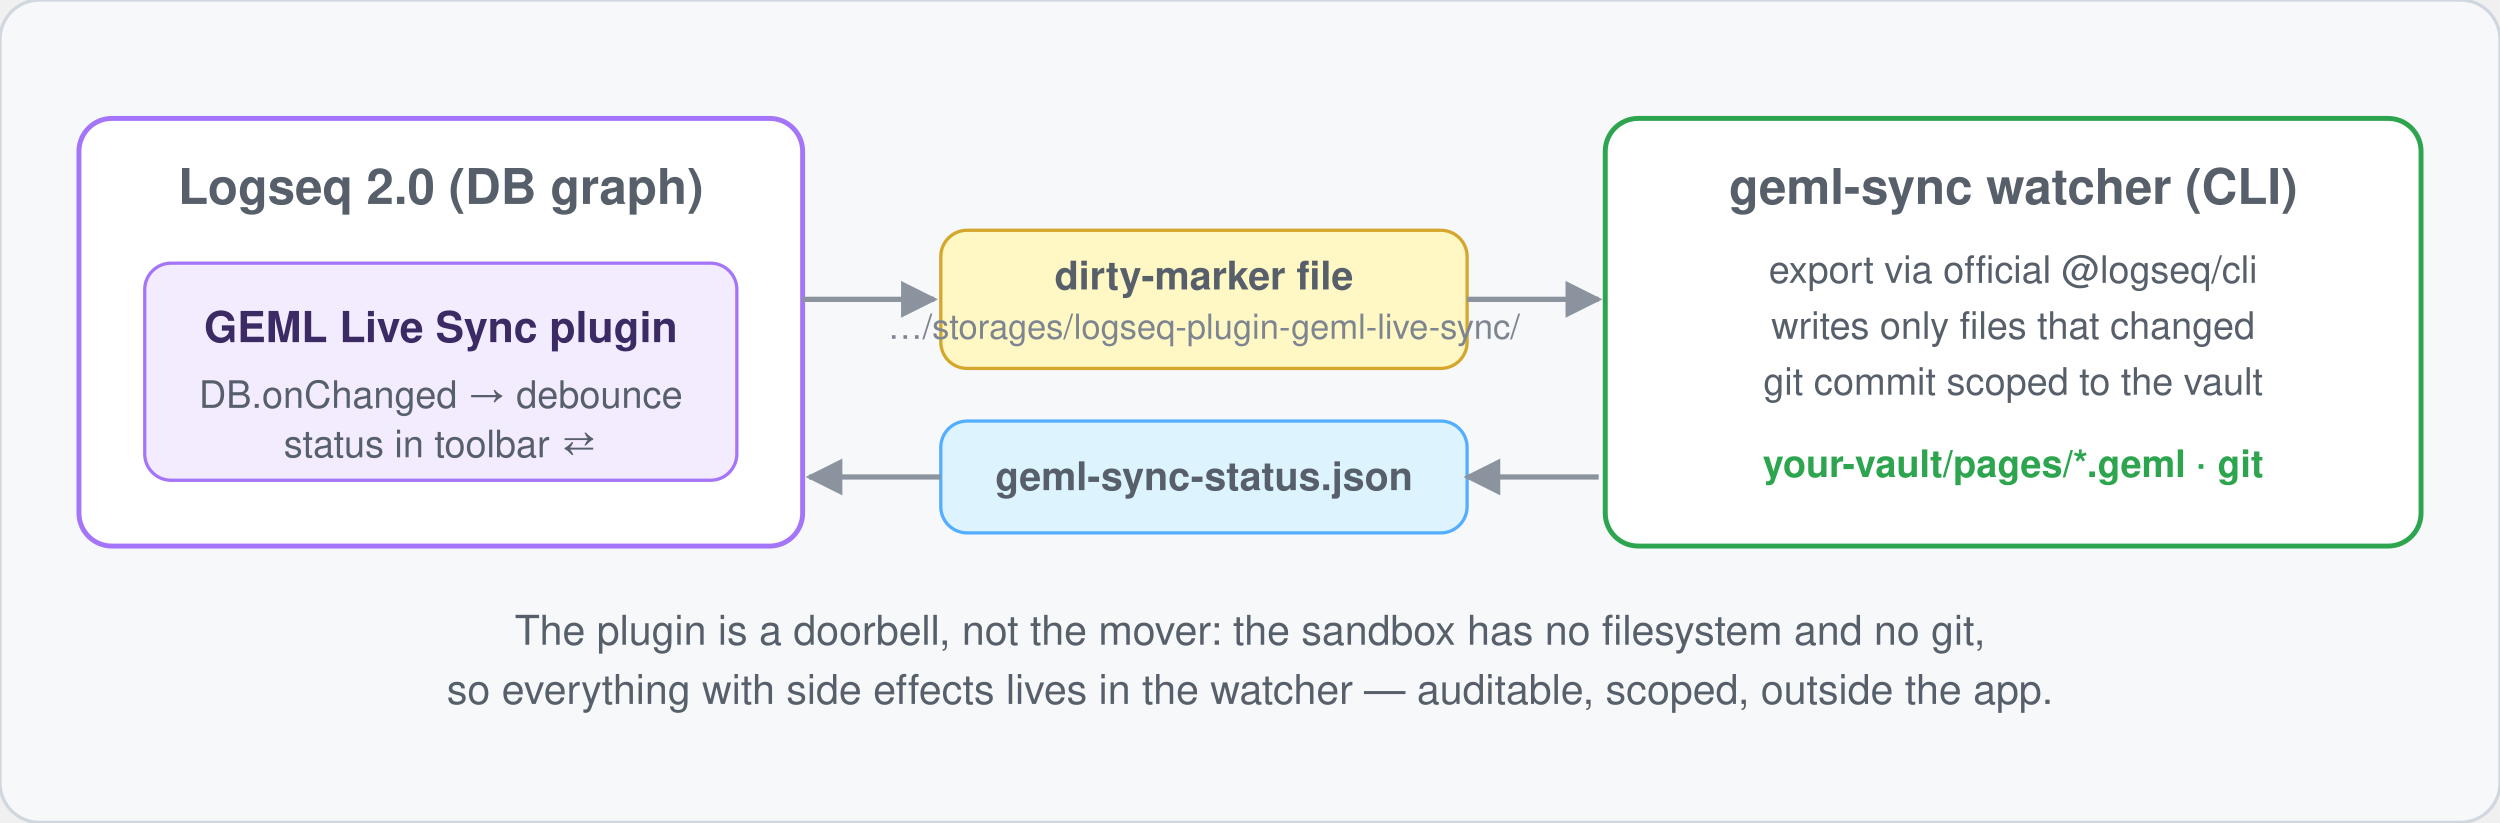
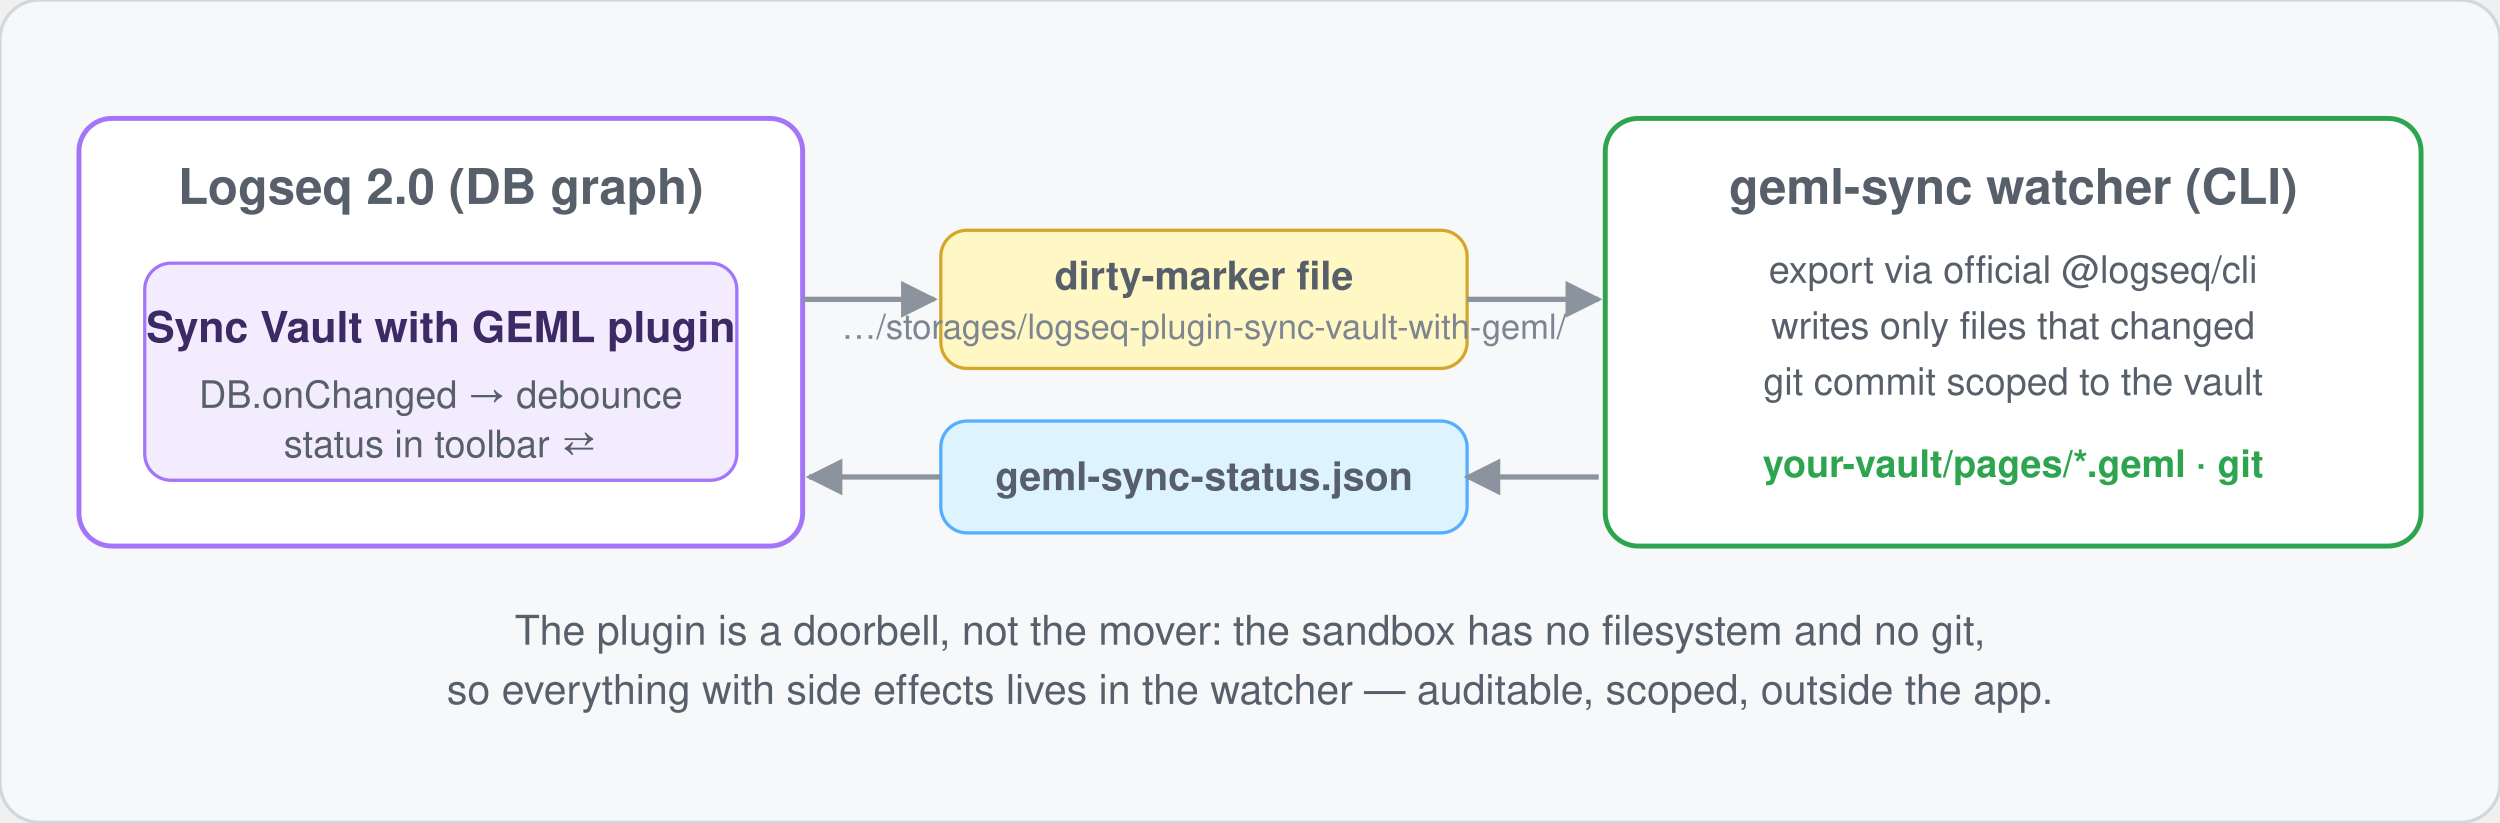
<svg xmlns="http://www.w3.org/2000/svg" viewBox="0 0 760 250" font-family="ui-sans-serif,system-ui,Segoe UI,Helvetica,Arial,sans-serif">
  <defs>
    <marker id="arr" viewBox="0 0 10 10" refX="9" refY="5" markerWidth="7" markerHeight="7" orient="auto-start-reverse">
      <path d="M0,0 L10,5 L0,10 z" fill="#8b949e" />
    </marker>
  </defs>
  <rect x="0" y="0" width="760" height="250" rx="12" fill="#f6f8fa" stroke="#d0d7de" />
  <rect x="24" y="36" width="220" height="130" rx="10" fill="#ffffff" stroke="#a475f9" stroke-width="1.5" />
  <text x="134" y="62" text-anchor="middle" font-size="15" font-weight="700" fill="#57606a">Logseq 2.0 (DB graph)</text>
  <rect x="44" y="80" width="180" height="66" rx="8" fill="#f3ecff" stroke="#a475f9" />
-   <text x="134" y="104" text-anchor="middle" font-size="13" font-weight="600" fill="#3b2a63">GEML Live Sync plugin</text>
+   <text x="134" y="104" text-anchor="middle" font-size="13" font-weight="600" fill="#3b2a63">Sync Vault with GEML plugin</text>
  <text x="134" y="124" text-anchor="middle" font-size="11.5" fill="#57606a">DB.onChanged → debounce</text>
  <text x="134" y="139" text-anchor="middle" font-size="11.5" fill="#57606a">status in toolbar ⇄</text>
  <rect x="286" y="70" width="160" height="42" rx="8" fill="#fff8c5" stroke="#d4a72c" />
  <text x="366" y="88" text-anchor="middle" font-size="12" font-weight="600" fill="#57606a">dirty-marker file</text>
-   <text x="366" y="103" text-anchor="middle" font-size="10.5" fill="#7d8590">…/storages/logseq-plugin-geml-live-sync/</text>
+   <text x="366" y="103" text-anchor="middle" font-size="10.5" fill="#7d8590">…/storages/logseq-plugin-sync-vault-with-geml/</text>
  <rect x="286" y="128" width="160" height="34" rx="8" fill="#ddf4ff" stroke="#54aeff" />
  <text x="366" y="149" text-anchor="middle" font-size="12" font-weight="600" fill="#57606a">geml-sync-status.json</text>
  <rect x="488" y="36" width="248" height="130" rx="10" fill="#ffffff" stroke="#2da44e" stroke-width="1.5" />
  <text x="612" y="62" text-anchor="middle" font-size="15" font-weight="700" fill="#57606a">geml-sync watcher (CLI)</text>
  <text x="612" y="86" text-anchor="middle" font-size="11.5" fill="#57606a">export via official @logseq/cli</text>
  <text x="612" y="103" text-anchor="middle" font-size="11.5" fill="#57606a">writes only files that changed</text>
  <text x="612" y="120" text-anchor="middle" font-size="11.5" fill="#57606a">git commit scoped to the vault</text>
  <text x="612" y="145" text-anchor="middle" font-size="11.5" font-weight="600" fill="#2da44e">your-vault/pages/*.geml · git</text>
  <line x1="244" y1="91" x2="284" y2="91" stroke="#8b949e" stroke-width="1.6" marker-end="url(#arr)" />
  <line x1="446" y1="91" x2="486" y2="91" stroke="#8b949e" stroke-width="1.6" marker-end="url(#arr)" />
  <line x1="486" y1="145" x2="446" y2="145" stroke="#8b949e" stroke-width="1.6" marker-end="url(#arr)" />
  <line x1="286" y1="145" x2="246" y2="145" stroke="#8b949e" stroke-width="1.6" marker-end="url(#arr)" />
  <text x="380" y="196" text-anchor="middle" font-size="12.5" fill="#57606a">The plugin is a doorbell, not the mover: the sandbox has no filesystem and no git,</text>
  <text x="380" y="214" text-anchor="middle" font-size="12.5" fill="#57606a">so everything with side effects lives in the watcher — auditable, scoped, outside the app.</text>
</svg>
